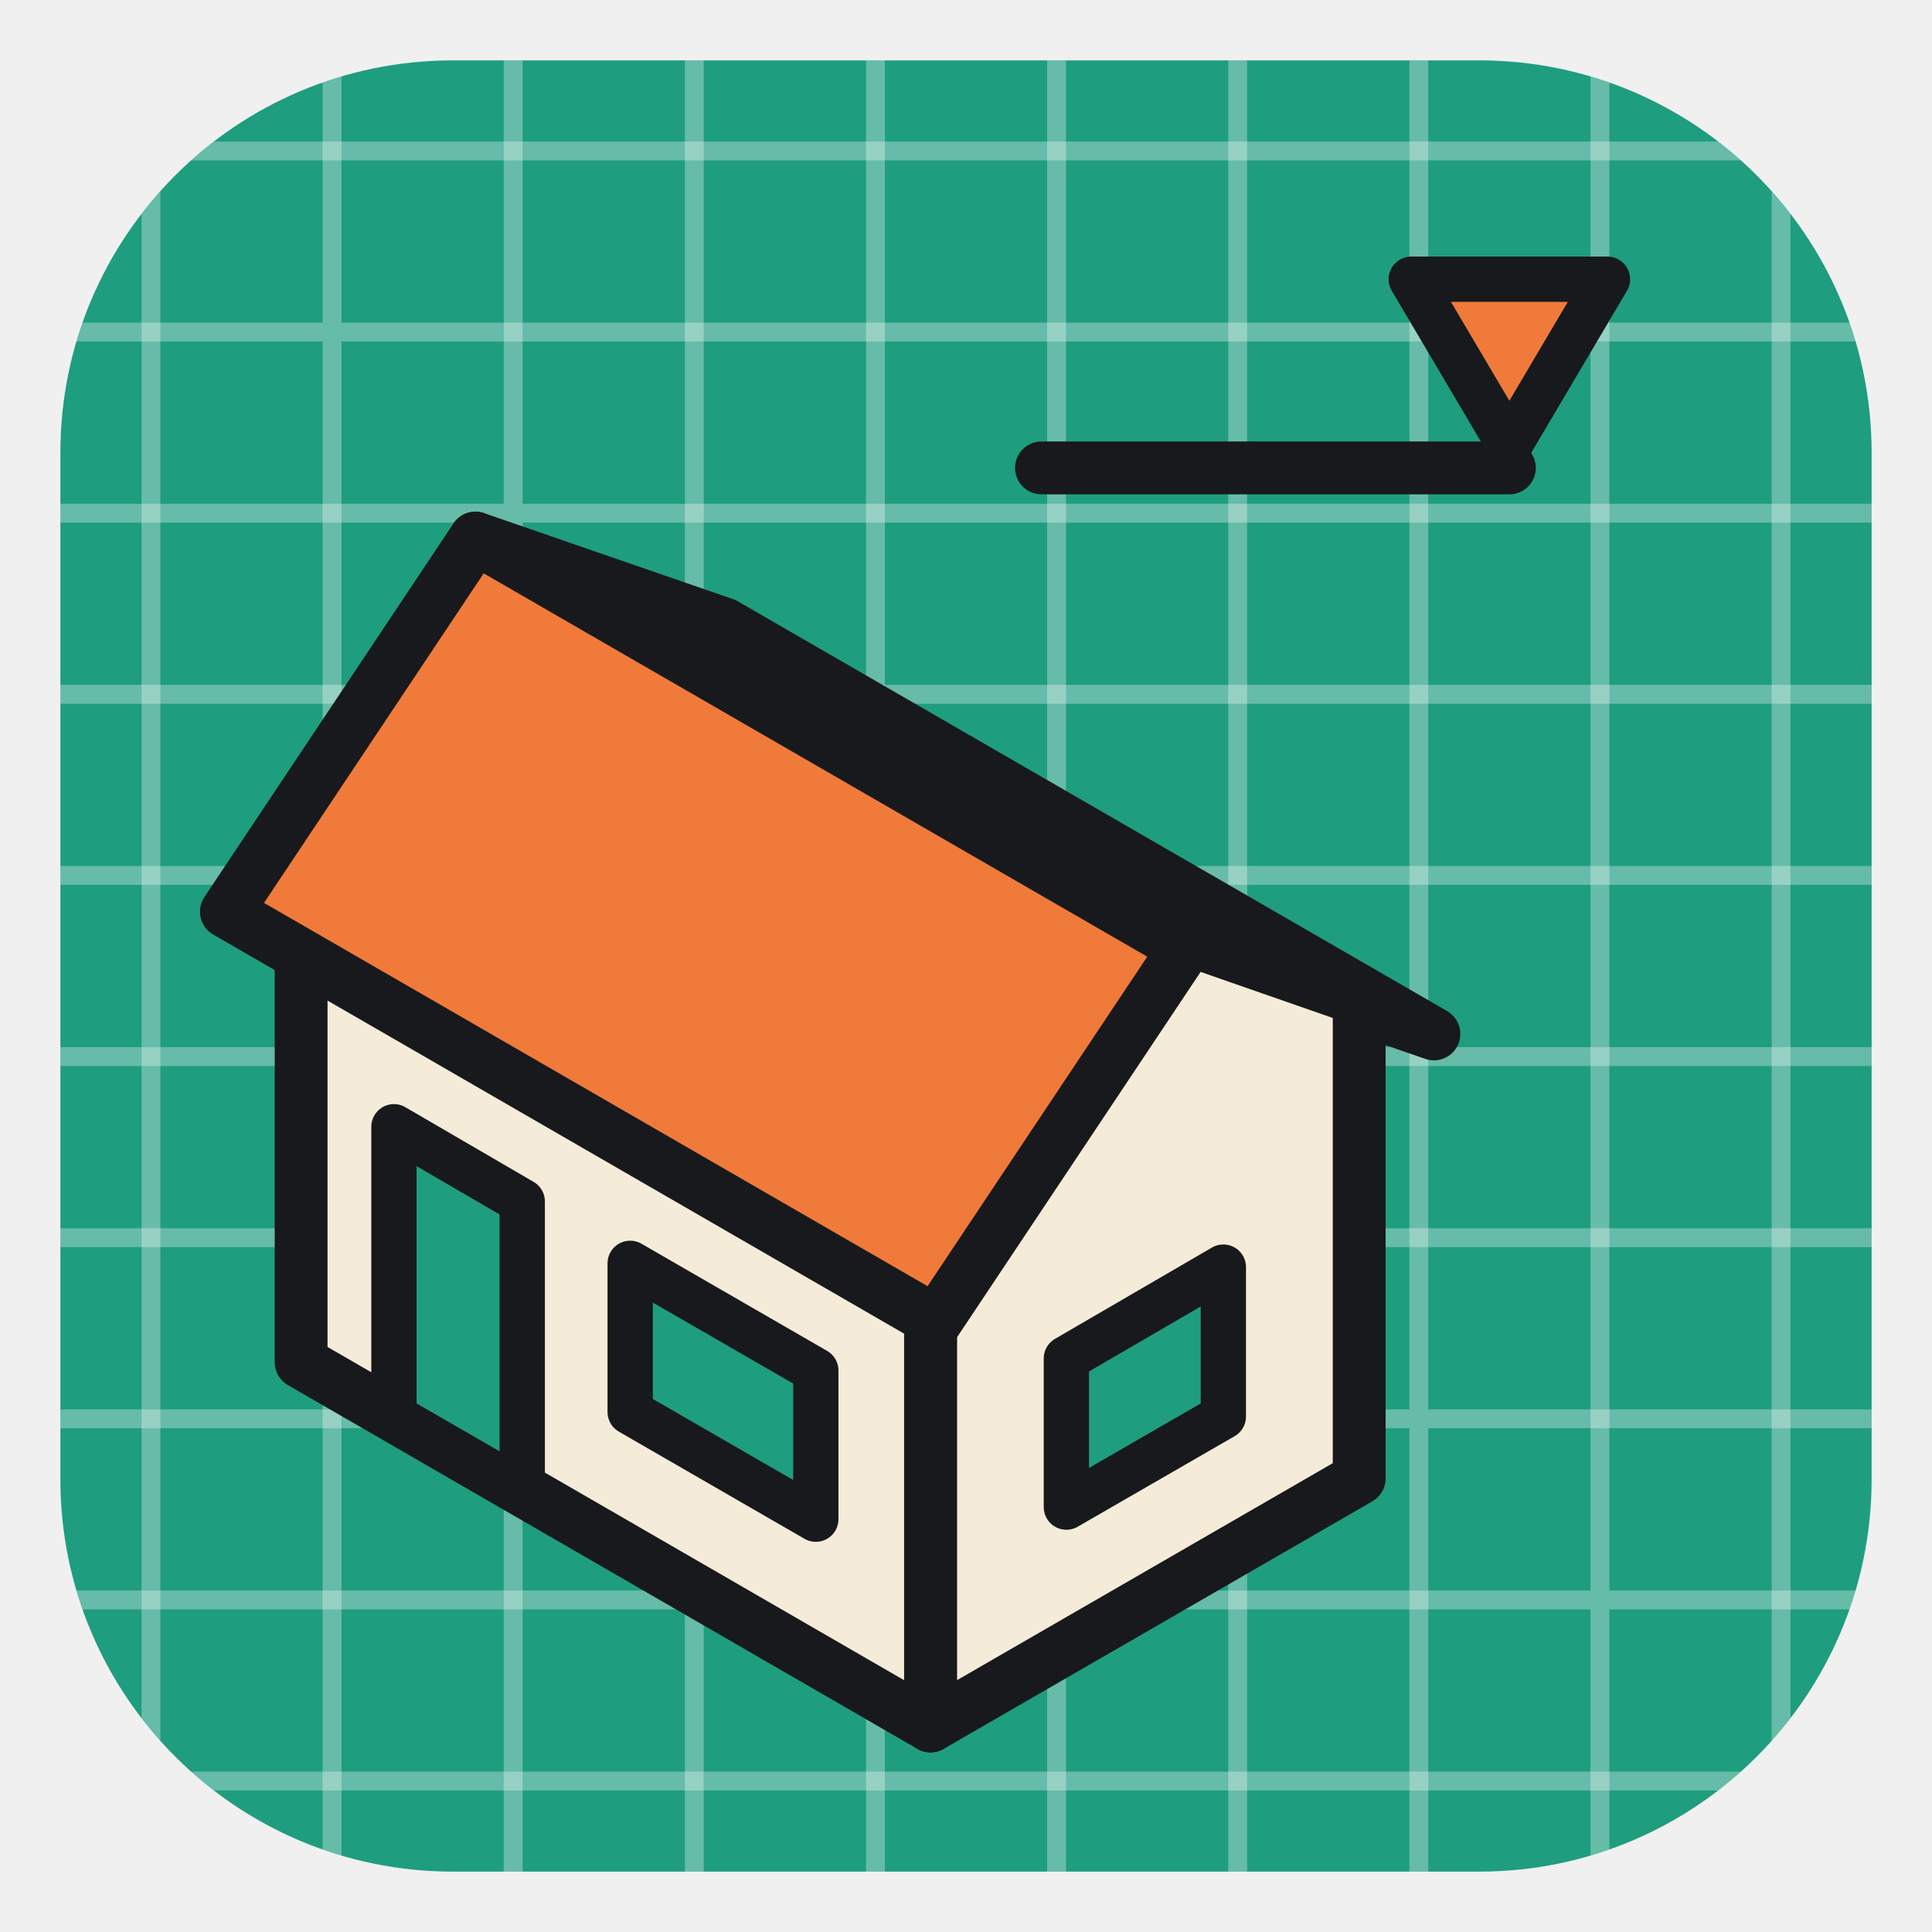
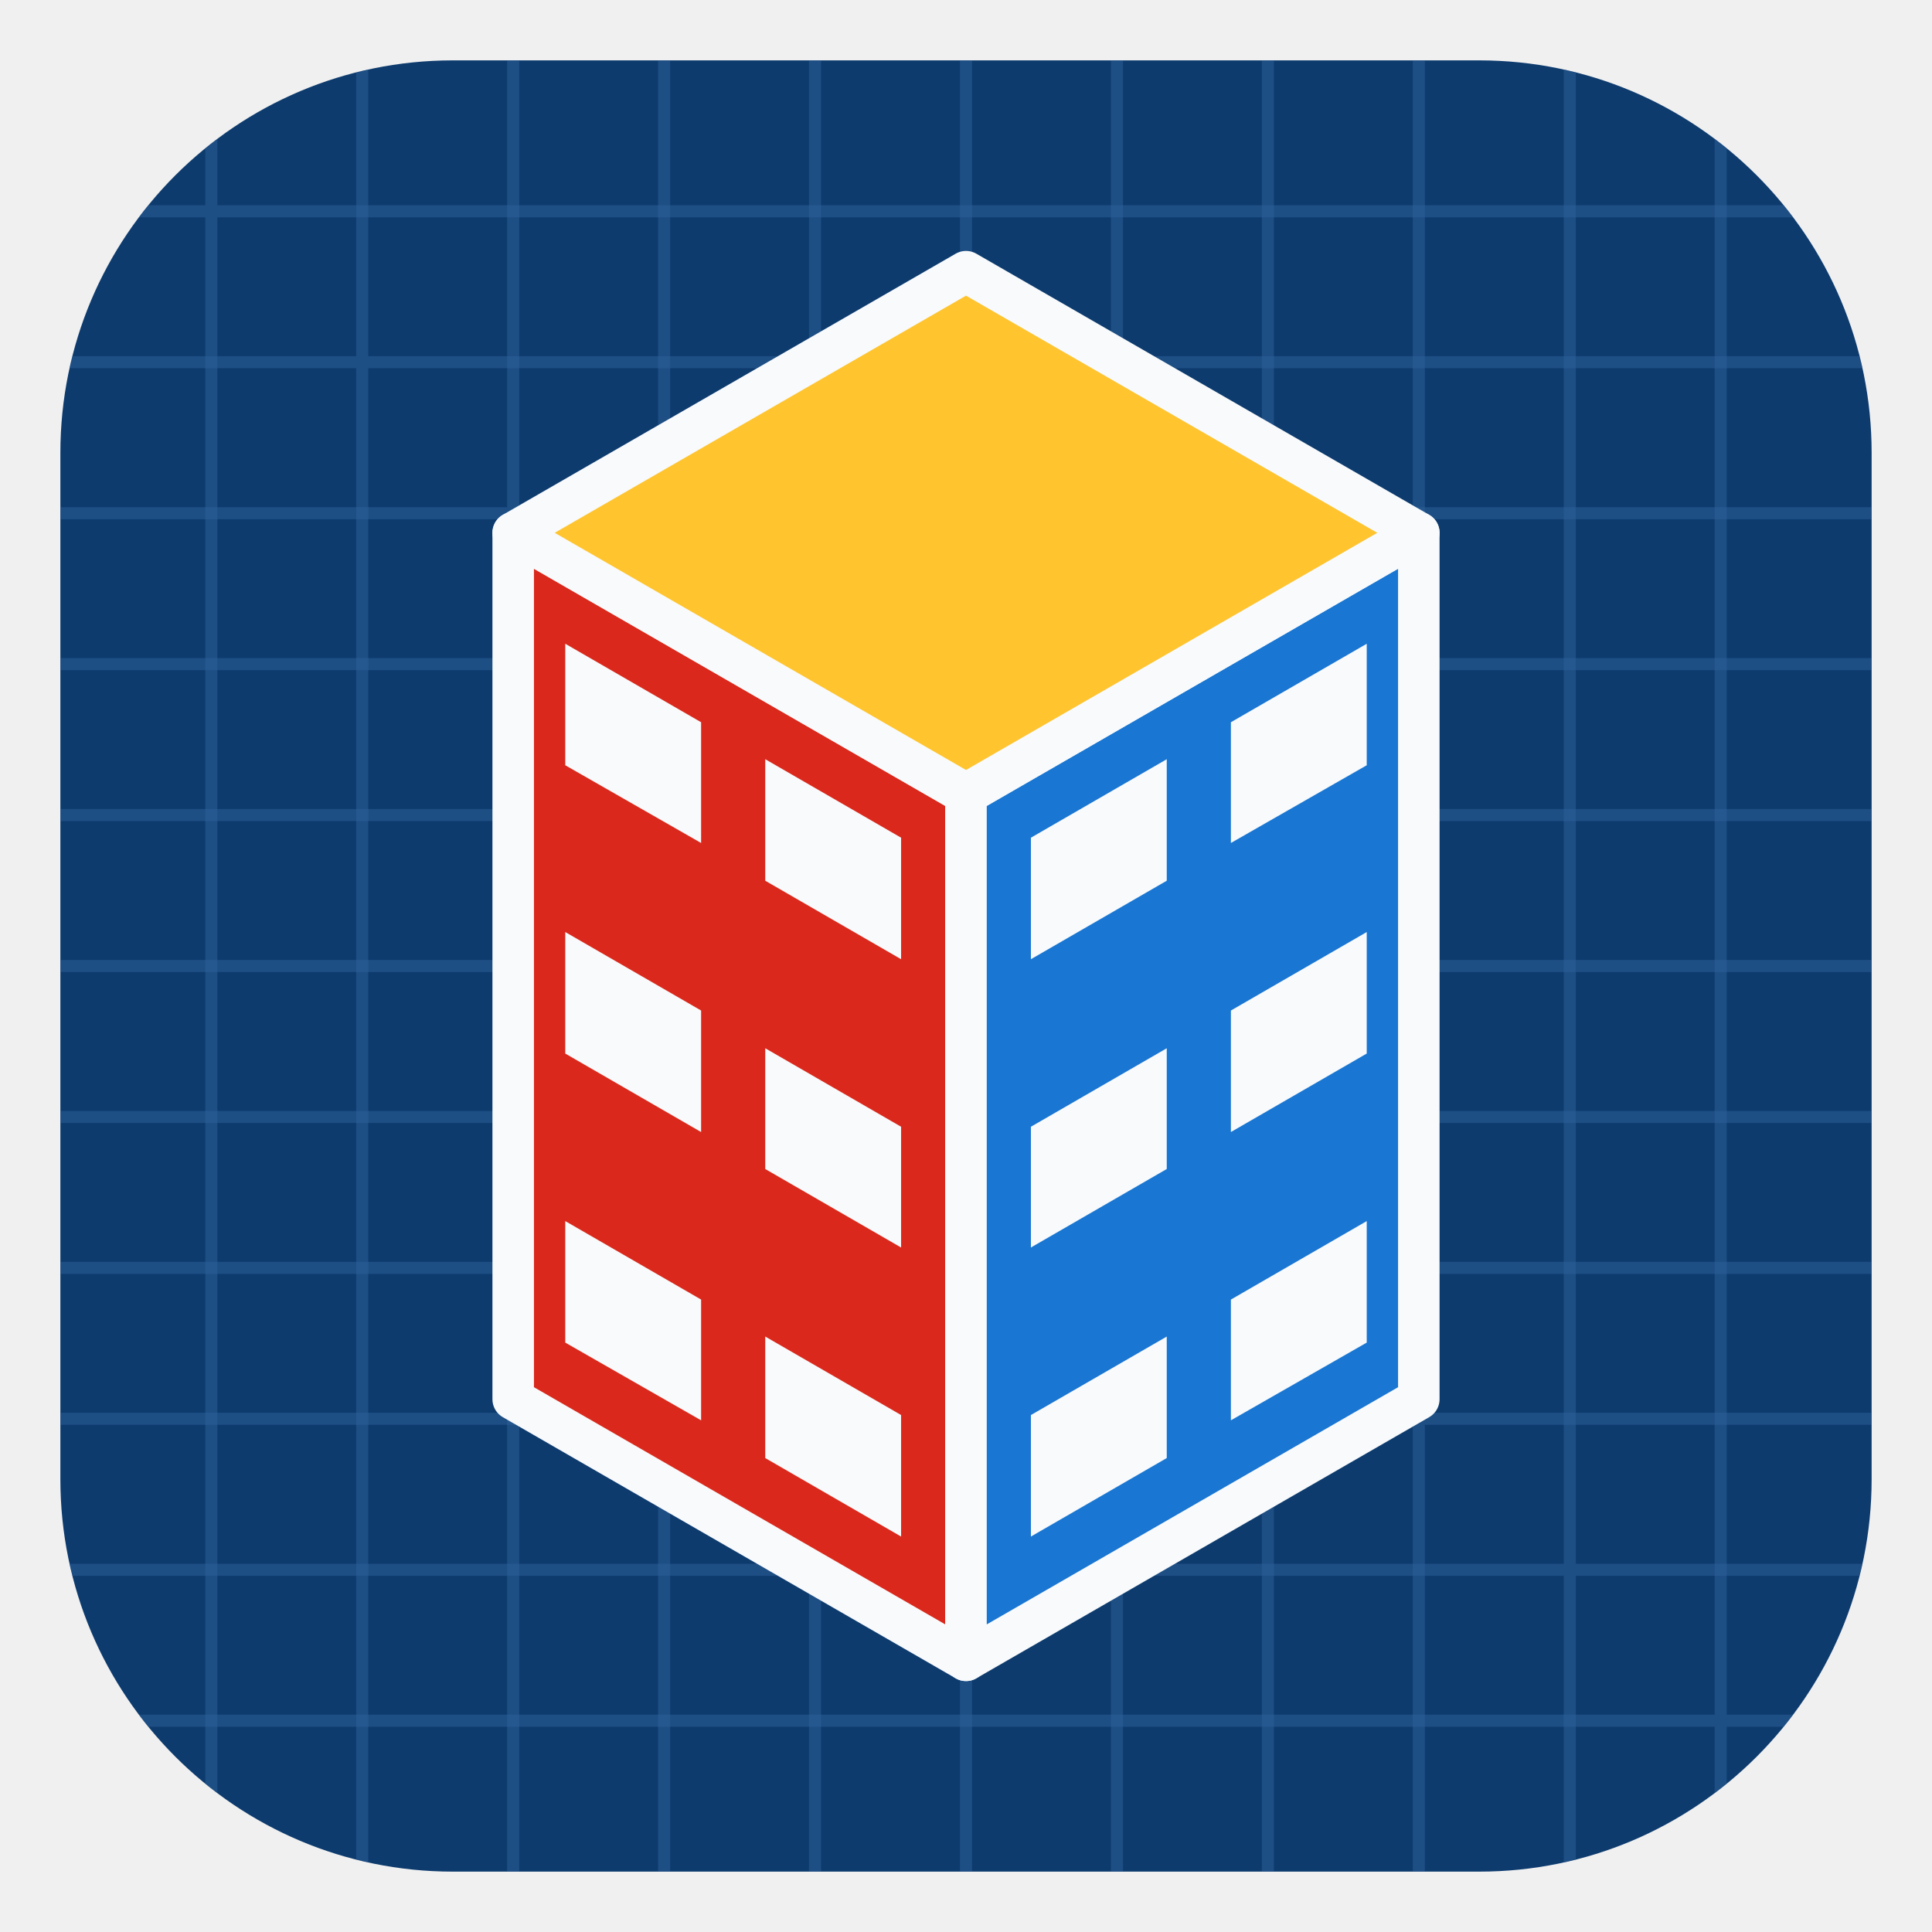
<svg xmlns="http://www.w3.org/2000/svg" width="256" height="256" viewBox="0 0 256 256">
  <clipPath id="tile">
    <rect x="8" y="8" width="240" height="240" rx="52" />
  </clipPath>
-   <rect x="8" y="8" width="240" height="240" rx="52" fill="#1F9D7F" />
-   <g clip-path="url(#tile)" stroke="#FFFFFF" stroke-opacity="0.32" stroke-width="2.5">
-     <path d="M20 0V256M0 20H256" />
-     <path d="M44 0V256M0 44H256" />
+   <rect x="8" y="8" width="240" height="240" rx="52" fill="#0D3B6E" />
+   <g clip-path="url(#tile)" stroke="#3468A0" stroke-opacity="0.43" stroke-width="1.6">
+     <path d="M28 0V256M0 28H256" />
+     <path d="M48 0V256M0 48H256" />
    <path d="M68 0V256M0 68H256" />
-     <path d="M92 0V256M0 92H256" />
-     <path d="M116 0V256M0 116H256" />
-     <path d="M140 0V256M0 140H256" />
-     <path d="M164 0V256M0 164H256" />
+     <path d="M88 0V256M0 88H256" />
+     <path d="M108 0V256M0 108H256" />
+     <path d="M128 0V256M0 128H256" />
+     <path d="M148 0V256M0 148H256" />
+     <path d="M168 0V256M0 168H256" />
    <path d="M188 0V256M0 188H256" />
-     <path d="M212 0V256M0 212H256" />
-     <path d="M236 0V256M0 236H256" />
+     <path d="M208 0V256M0 208H256" />
+     <path d="M228 0V256M0 228H256" />
  </g>
-   <path d="M138.0 62.0H200.0" stroke="#17191C" stroke-width="7" stroke-linecap="round" />
-   <polygon points="187.0,37.0 213.0,37.0 200.0,59.0" fill="#F07A3A" stroke="#17191C" stroke-width="6" stroke-linejoin="round" />
-   <polygon points="63.0,71.3 157.0,125.6 190.0,137.0 96.0,82.7" fill="#F07A3A" stroke="#17191C" stroke-width="7.0" stroke-linejoin="round" />
-   <polygon points="123.3,228.7 180.1,195.9 180.1,132.4 151.7,122.5 123.3,165.2" fill="#F4ECD8" stroke="#17191C" stroke-width="7.0" stroke-linejoin="round" />
-   <polygon points="39.9,180.5 123.3,228.7 123.3,165.2 39.9,117.1" fill="#F4ECD8" stroke="#17191C" stroke-width="7.0" stroke-linejoin="round" />
-   <polygon points="63.0,71.3 157.0,125.6 124.0,175.1 30.0,120.8" fill="#F07A3A" stroke="#17191C" stroke-width="7.0" stroke-linejoin="round" />
-   <polygon points="52.2,187.7 69.2,197.5 69.2,159.2 52.2,149.3" fill="#1F9D7F" stroke="#17191C" stroke-width="6" stroke-linejoin="round" />
-   <polygon points="83.5,187.1 108.1,201.3 108.1,181.6 83.5,167.4" fill="#1F9D7F" stroke="#17191C" stroke-width="6" stroke-linejoin="round" />
-   <polygon points="162.1,187.7 141.3,199.7 141.3,180.0 162.1,167.9" fill="#1F9D7F" stroke="#17191C" stroke-width="6" stroke-linejoin="round" />
+   <polygon points="128.0,220.0 68.0,185.4 68.0,70.6 128.0,105.2" fill="#DA291C" stroke="#F8FAFC" stroke-width="5.5" stroke-linejoin="round" />
+   <polygon points="128.0,105.2 188.0,70.6 188.0,185.4 128.0,220.0" fill="#1976D2" stroke="#F8FAFC" stroke-width="5.5" stroke-linejoin="round" />
+   <polygon points="68.0,70.6 128.0,36.0 188.0,70.6 128.0,105.2" fill="#FFC42E" stroke="#F8FAFC" stroke-width="5.5" stroke-linejoin="round" />
+   <polygon points="136.6,187.5 154.6,177.1 154.6,193.2 136.6,203.6" fill="#F8FAFC" />
+   <polygon points="119.4,203.6 101.4,193.2 101.4,177.1 119.4,187.5" fill="#F8FAFC" />
+   <polygon points="163.1,172.2 181.1,161.8 181.1,177.9 163.1,188.2" fill="#F8FAFC" />
+   <polygon points="92.9,188.2 74.9,177.9 74.9,161.8 92.9,172.2" fill="#F8FAFC" />
+   <polygon points="136.6,149.3 154.6,138.9 154.6,154.9 136.6,165.3" fill="#F8FAFC" />
+   <polygon points="119.4,165.3 101.4,154.9 101.4,138.9 119.4,149.3" fill="#F8FAFC" />
+   <polygon points="163.1,133.9 181.1,123.5 181.1,139.6 163.1,150.0" fill="#F8FAFC" />
+   <polygon points="92.9,150.0 74.9,139.6 74.9,123.5 92.9,133.9" fill="#F8FAFC" />
+   <polygon points="136.6,111.0 154.6,100.6 154.6,116.7 136.6,127.1" fill="#F8FAFC" />
+   <polygon points="119.4,127.1 101.4,116.7 101.4,100.6 119.4,111.0" fill="#F8FAFC" />
+   <polygon points="163.1,95.7 181.1,85.3 181.1,101.4 163.1,111.7" fill="#F8FAFC" />
+   <polygon points="92.9,111.7 74.9,101.4 74.9,85.3 92.9,95.7" fill="#F8FAFC" />
</svg>
